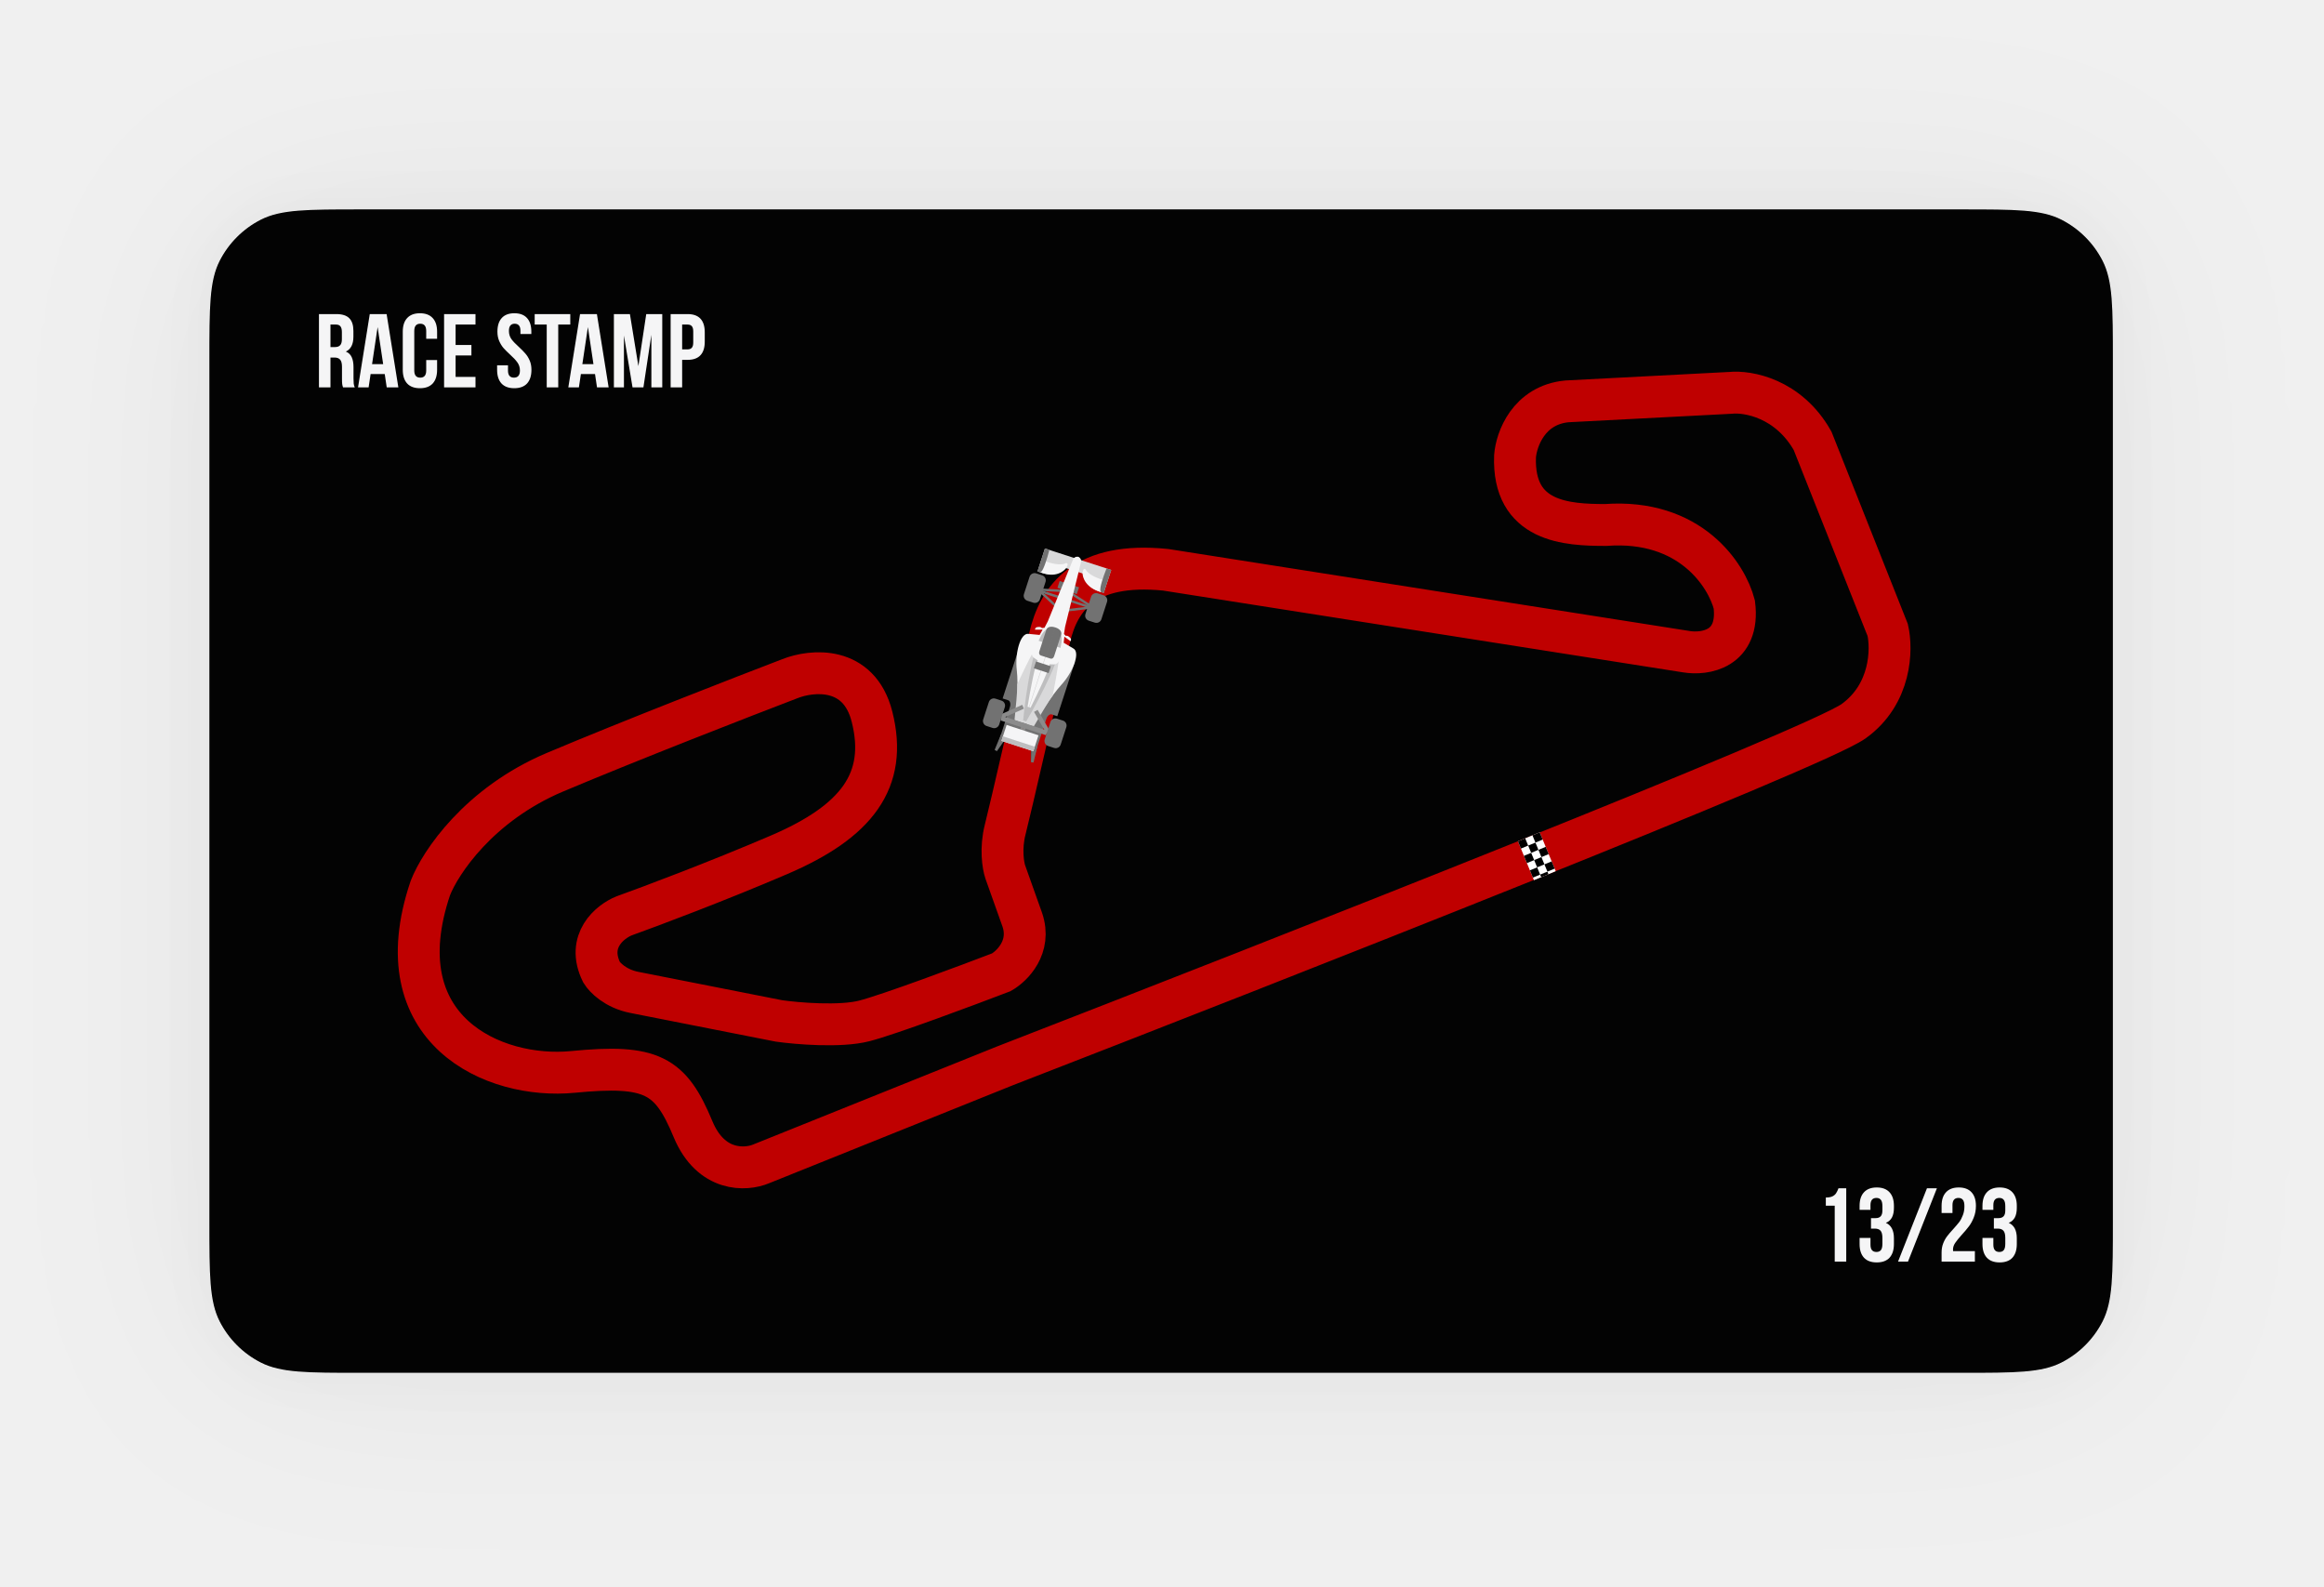
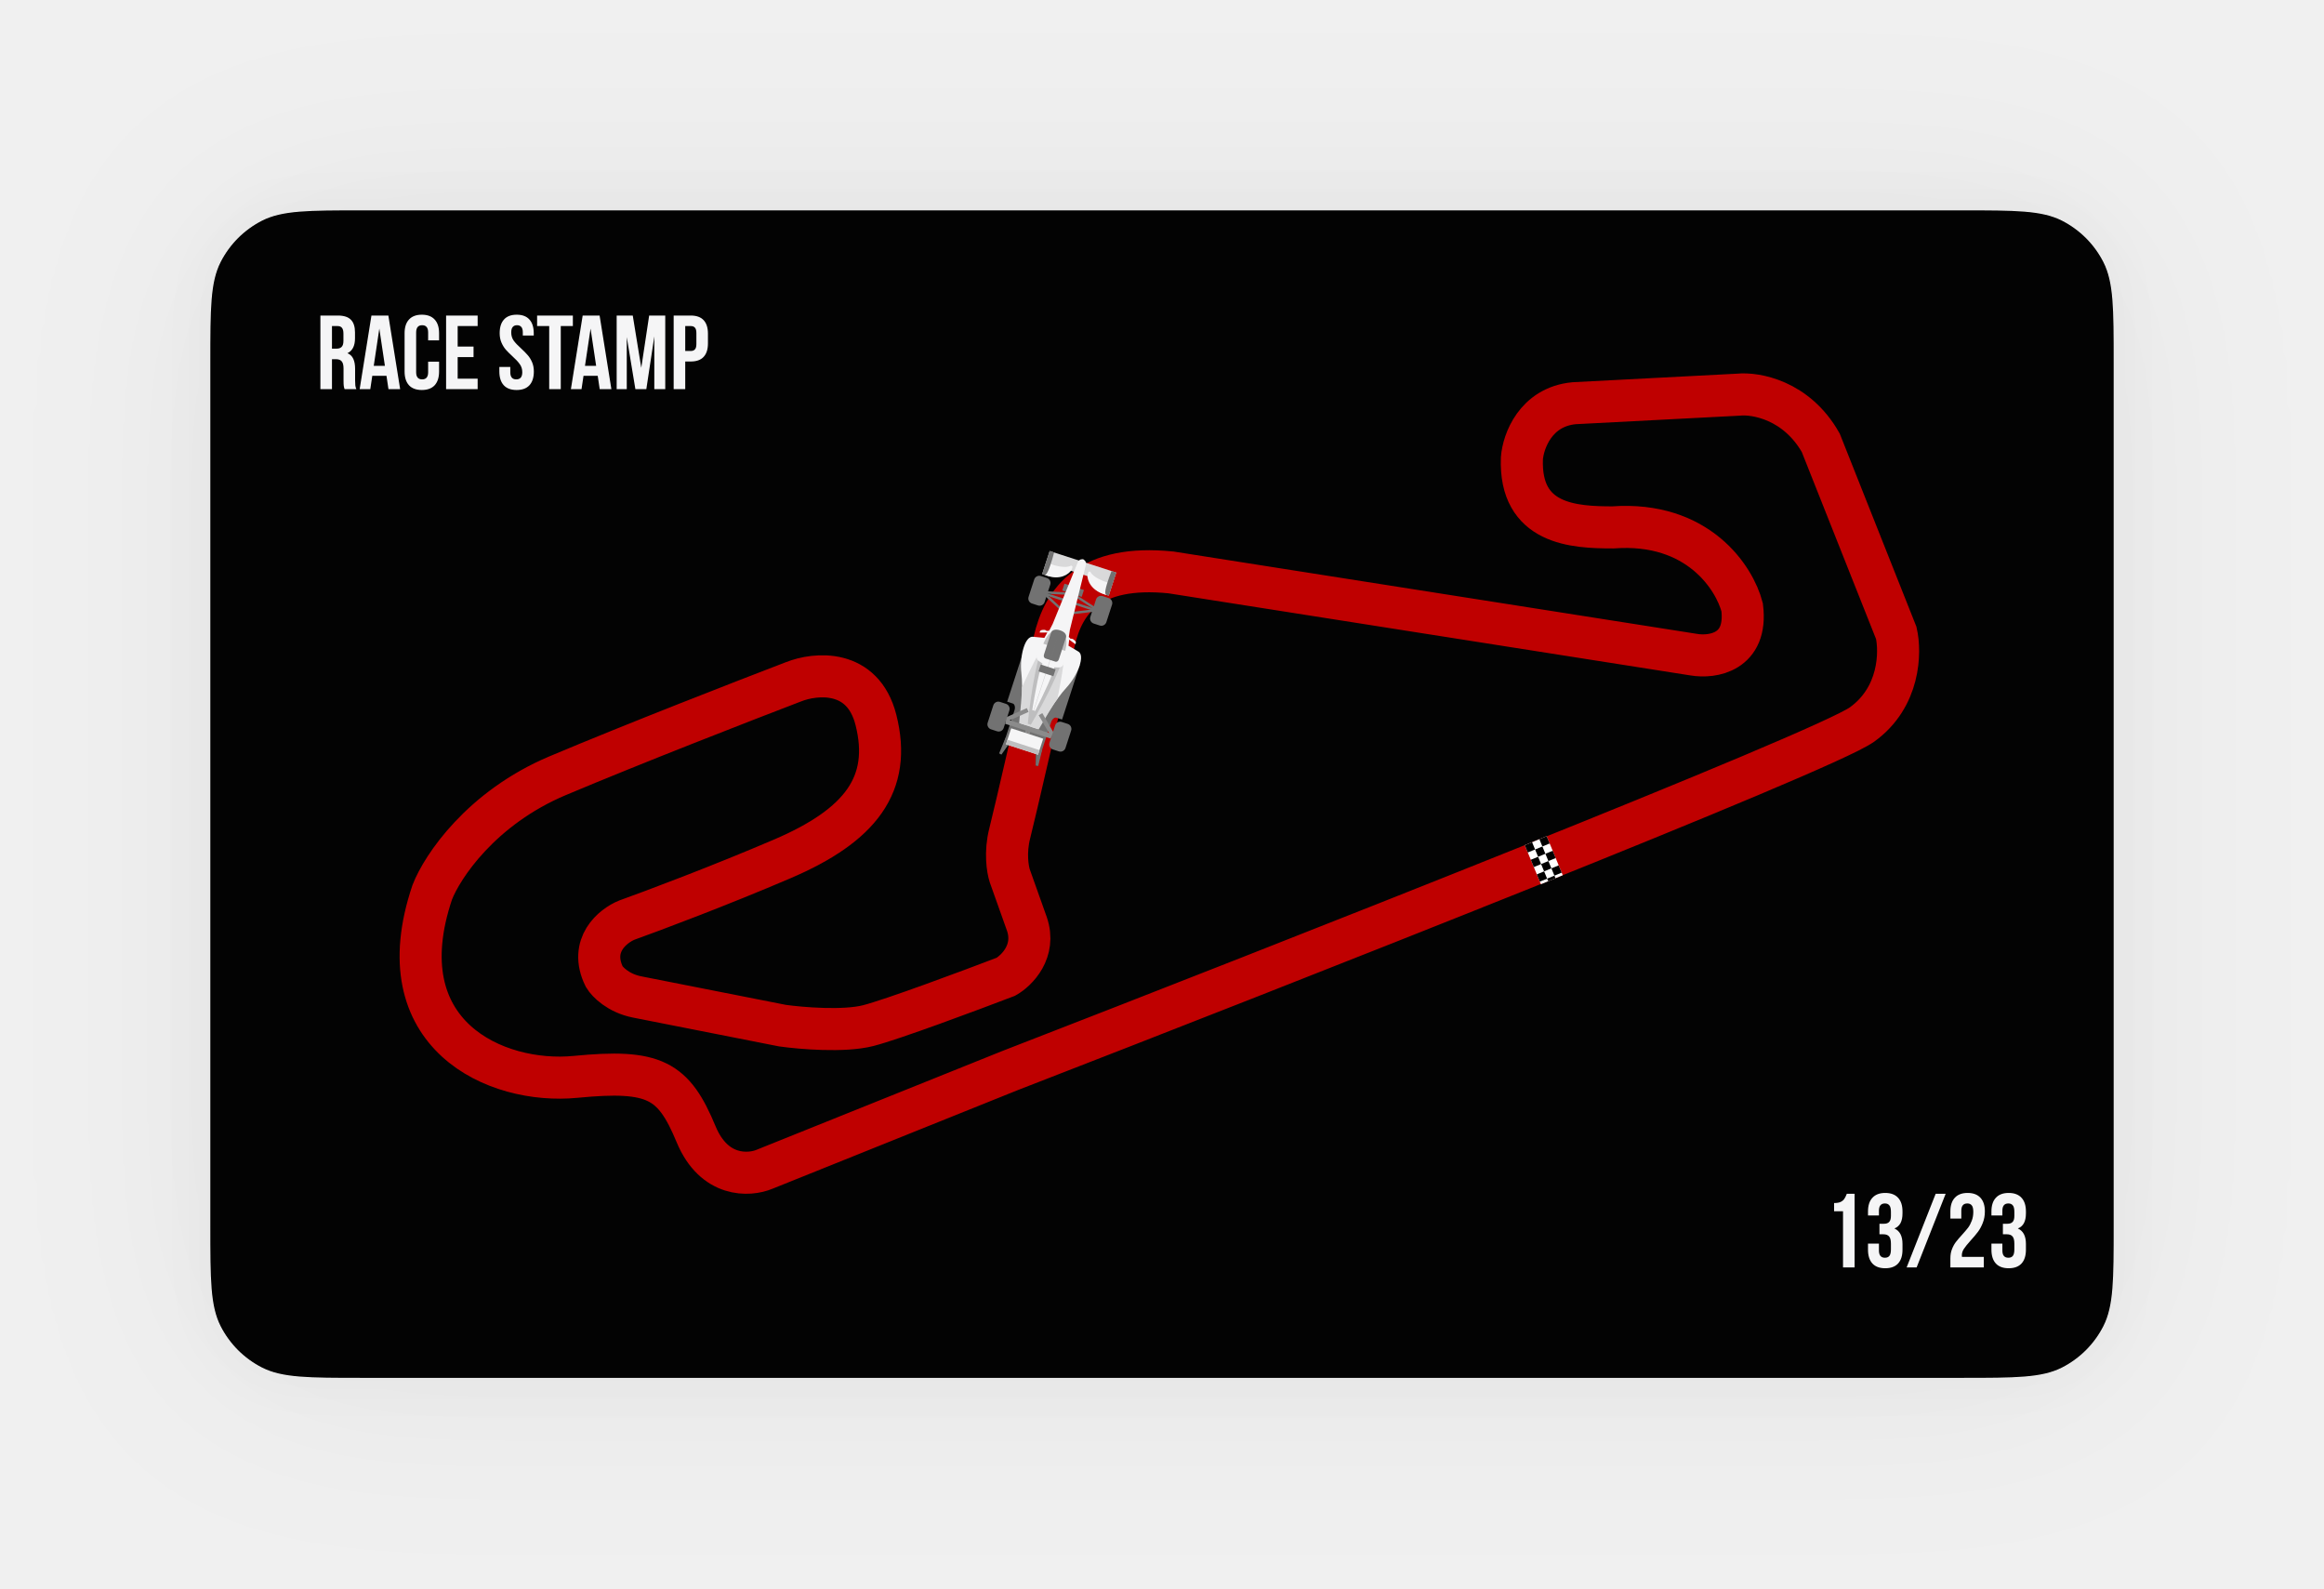
- <svg xmlns="http://www.w3.org/2000/svg" width="444" height="303" viewBox="0 0 444 303" fill="none">
+ <svg xmlns="http://www.w3.org/2000/svg" width="442" height="302" viewBox="0 0 442 302" fill="none">
  <g filter="url(#filter0_dd_715_35130)">
-     <path d="M40 68.8C40 58.719 40 53.679 41.962 49.828C43.688 46.441 46.441 43.688 49.828 41.962C53.679 40 58.719 40 68.8 40H374.867C384.948 40 389.988 40 393.839 41.962C397.225 43.688 399.979 46.441 401.705 49.828C403.667 53.679 403.667 58.719 403.667 68.8V233.45C403.667 243.531 403.667 248.571 401.705 252.422C399.979 255.809 397.225 258.562 393.839 260.288C389.988 262.25 384.948 262.25 374.867 262.25H68.8C58.719 262.25 53.679 262.25 49.828 260.288C46.441 258.562 43.688 255.809 41.962 252.422C40 248.571 40 243.531 40 233.45V68.8Z" fill="#030303" />
+     <path d="M40 68.8C40 58.719 40 53.679 41.962 49.828C43.688 46.441 46.441 43.688 49.828 41.962C53.679 40 58.719 40 68.8 40H373.2C383.281 40 388.321 40 392.172 41.962C395.559 43.688 398.312 46.441 400.038 49.828C402 53.679 402 58.719 402 68.8V233.2C402 243.281 402 248.321 400.038 252.172C398.312 255.559 395.559 258.312 392.172 260.038C388.321 262 383.281 262 373.2 262H68.8C58.719 262 53.679 262 49.828 260.038C46.441 258.312 43.688 255.559 41.962 252.172C40 248.321 40 243.281 40 233.2V68.8Z" fill="#030303" />
    <path d="M348.824 228.76C349.357 228.76 349.777 228.687 350.084 228.54C350.404 228.38 350.637 228.18 350.784 227.94C350.944 227.7 351.097 227.387 351.244 227H352.724V241H350.524V230.32H348.824V228.76ZM359.634 230.44C359.634 229.84 359.534 229.427 359.334 229.2C359.147 228.96 358.867 228.84 358.494 228.84C357.734 228.84 357.354 229.3 357.354 230.22V231.12H355.274V230.36C355.274 229.227 355.554 228.36 356.114 227.76C356.674 227.147 357.487 226.84 358.554 226.84C359.62 226.84 360.434 227.147 360.994 227.76C361.554 228.36 361.834 229.227 361.834 230.36V230.72C361.834 231.48 361.707 232.1 361.454 232.58C361.2 233.047 360.814 233.387 360.294 233.6C361.32 234.053 361.834 235.033 361.834 236.54V237.64C361.834 238.773 361.554 239.647 360.994 240.26C360.434 240.86 359.62 241.16 358.554 241.16C357.487 241.16 356.674 240.86 356.114 240.26C355.554 239.647 355.274 238.773 355.274 237.64V236.48H357.354V237.78C357.354 238.7 357.734 239.16 358.494 239.16C358.867 239.16 359.147 239.047 359.334 238.82C359.534 238.58 359.634 238.167 359.634 237.58V236.48C359.634 235.84 359.52 235.387 359.294 235.12C359.067 234.84 358.7 234.7 358.194 234.7H357.454V232.7H358.314C358.754 232.7 359.08 232.587 359.294 232.36C359.52 232.133 359.634 231.753 359.634 231.22V230.44ZM370.043 227L364.523 241H362.623L368.143 227H370.043ZM375.301 230.44C375.301 229.84 375.201 229.427 375.001 229.2C374.814 228.96 374.534 228.84 374.161 228.84C373.401 228.84 373.021 229.3 373.021 230.22V231.72H370.941V230.36C370.941 229.227 371.221 228.36 371.781 227.76C372.341 227.147 373.154 226.84 374.221 226.84C375.287 226.84 376.101 227.147 376.661 227.76C377.221 228.36 377.501 229.227 377.501 230.36C377.501 231.147 377.367 231.873 377.101 232.54C376.847 233.193 376.541 233.76 376.181 234.24C375.821 234.72 375.354 235.273 374.781 235.9C374.207 236.54 373.787 237.06 373.521 237.46C373.254 237.86 373.121 238.273 373.121 238.7C373.121 238.833 373.127 238.933 373.141 239H377.301V241H370.941V239.28C370.941 238.627 371.041 238.047 371.241 237.54C371.441 237.02 371.687 236.567 371.981 236.18C372.274 235.793 372.661 235.34 373.141 234.82C373.634 234.273 374.021 233.82 374.301 233.46C374.581 233.087 374.814 232.647 375.001 232.14C375.201 231.633 375.301 231.067 375.301 230.44ZM383.11 230.44C383.11 229.84 383.01 229.427 382.81 229.2C382.624 228.96 382.344 228.84 381.97 228.84C381.21 228.84 380.83 229.3 380.83 230.22V231.12H378.75V230.36C378.75 229.227 379.03 228.36 379.59 227.76C380.15 227.147 380.964 226.84 382.03 226.84C383.097 226.84 383.91 227.147 384.47 227.76C385.03 228.36 385.31 229.227 385.31 230.36V230.72C385.31 231.48 385.184 232.1 384.93 232.58C384.677 233.047 384.29 233.387 383.77 233.6C384.797 234.053 385.31 235.033 385.31 236.54V237.64C385.31 238.773 385.03 239.647 384.47 240.26C383.91 240.86 383.097 241.16 382.03 241.16C380.964 241.16 380.15 240.86 379.59 240.26C379.03 239.647 378.75 238.773 378.75 237.64V236.48H380.83V237.78C380.83 238.7 381.21 239.16 381.97 239.16C382.344 239.16 382.624 239.047 382.81 238.82C383.01 238.58 383.11 238.167 383.11 237.58V236.48C383.11 235.84 382.997 235.387 382.77 235.12C382.544 234.84 382.177 234.7 381.67 234.7H380.93V232.7H381.79C382.23 232.7 382.557 232.587 382.77 232.36C382.997 232.133 383.11 231.753 383.11 231.22V230.44Z" fill="#F5F5F6" />
    <path d="M65.537 74C65.457 73.773 65.403 73.56 65.377 73.36C65.35 73.16 65.337 72.8 65.337 72.28V70.08C65.337 69.44 65.223 68.987 64.997 68.72C64.77 68.44 64.403 68.3 63.897 68.3H63.137V74H60.937V60H64.257C65.39 60 66.217 60.267 66.737 60.8C67.257 61.32 67.517 62.127 67.517 63.22V64.32C67.517 65.76 67.037 66.707 66.077 67.16C66.597 67.373 66.97 67.733 67.197 68.24C67.423 68.733 67.537 69.367 67.537 70.14V72.3C67.537 72.7 67.55 73.027 67.577 73.28C67.603 73.52 67.67 73.76 67.777 74H65.537ZM63.137 66.3H63.997C64.437 66.3 64.763 66.187 64.977 65.96C65.203 65.733 65.317 65.353 65.317 64.82V63.44C65.317 62.933 65.223 62.567 65.037 62.34C64.863 62.113 64.583 62 64.197 62H63.137V66.3ZM73.884 74L73.504 71.46H70.804L70.424 74H68.404L70.644 60H73.864L76.104 74H73.884ZM73.204 69.56L72.144 62.48L71.084 69.56H73.204ZM83.508 70.64C83.508 71.773 83.228 72.647 82.668 73.26C82.108 73.86 81.295 74.16 80.228 74.16C79.162 74.16 78.348 73.86 77.788 73.26C77.228 72.647 76.948 71.773 76.948 70.64V63.36C76.948 62.227 77.228 61.36 77.788 60.76C78.348 60.147 79.162 59.84 80.228 59.84C81.295 59.84 82.108 60.147 82.668 60.76C83.228 61.36 83.508 62.227 83.508 63.36V64.72H81.428V63.22C81.428 62.3 81.048 61.84 80.288 61.84C79.528 61.84 79.148 62.3 79.148 63.22V70.78C79.148 71.687 79.528 72.14 80.288 72.14C81.048 72.14 81.428 71.687 81.428 70.78V68.78H83.508V70.64ZM90.063 65.9V67.9H87.043V72H90.843V74H84.843V60H90.843V62H87.043V65.9H90.063ZM95.032 63.36C95.032 62.227 95.305 61.36 95.852 60.76C96.398 60.147 97.205 59.84 98.272 59.84C99.338 59.84 100.145 60.147 100.692 60.76C101.238 61.36 101.512 62.227 101.512 63.36V63.8H99.432V63.22C99.432 62.74 99.338 62.393 99.152 62.18C98.965 61.953 98.692 61.84 98.332 61.84C97.972 61.84 97.698 61.953 97.512 62.18C97.325 62.393 97.232 62.74 97.232 63.22C97.232 63.807 97.385 64.32 97.692 64.76C98.012 65.2 98.485 65.7 99.112 66.26C99.632 66.74 100.052 67.167 100.372 67.54C100.692 67.9 100.965 68.34 101.192 68.86C101.418 69.38 101.532 69.973 101.532 70.64C101.532 71.773 101.252 72.647 100.692 73.26C100.132 73.86 99.318 74.16 98.252 74.16C97.185 74.16 96.372 73.86 95.812 73.26C95.252 72.647 94.972 71.773 94.972 70.64V69.78H97.052V70.78C97.052 71.687 97.432 72.14 98.192 72.14C98.952 72.14 99.332 71.687 99.332 70.78C99.332 70.193 99.172 69.68 98.852 69.24C98.545 68.8 98.078 68.3 97.452 67.74C96.932 67.26 96.512 66.84 96.192 66.48C95.872 66.107 95.598 65.66 95.372 65.14C95.145 64.62 95.032 64.027 95.032 63.36ZM108.952 60V62H106.652V74H104.452V62H102.152V60H108.952ZM114.059 74L113.679 71.46H110.979L110.599 74H108.579L110.819 60H114.039L116.279 74H114.059ZM113.379 69.56L112.319 62.48L111.259 69.56H113.379ZM123.464 60H126.524V74H124.444V63.96L122.924 74H120.844L119.204 64.1V74H117.284V60H120.344L121.964 69.94L123.464 60ZM131.364 60C132.458 60 133.278 60.293 133.824 60.88C134.371 61.467 134.644 62.327 134.644 63.46V65.28C134.644 66.413 134.371 67.273 133.824 67.86C133.278 68.447 132.458 68.74 131.364 68.74H130.324V74H128.124V60H131.364ZM130.324 66.74H131.364C131.724 66.74 131.991 66.64 132.164 66.44C132.351 66.24 132.444 65.9 132.444 65.42V63.32C132.444 62.84 132.351 62.5 132.164 62.3C131.991 62.1 131.724 62 131.364 62H130.324V66.74Z" fill="#F5F5F6" />
    <path d="M192.05 203.588L145.423 222.33C142.512 223.56 135.831 223.953 132.397 215.689C128.105 205.359 124.552 203.293 109.454 204.768C94.356 206.244 73.04 196.799 82.218 169.645C84.093 164.824 91.484 153.647 106.049 147.508C120.614 141.369 142.019 133.046 150.9 129.651C155.094 127.979 164.103 127.083 166.59 136.883C169.699 149.132 163.63 156.954 148.828 163.299C136.986 168.376 124.157 173.187 119.223 174.958C116.559 176.04 111.97 179.71 114.93 185.731C115.523 186.715 117.595 188.86 121.147 189.568C124.7 190.276 141.081 193.503 148.828 195.028C152.331 195.52 160.492 196.209 165.11 195.028C169.728 193.848 184.501 188.338 191.31 185.731C193.382 184.55 197.083 180.89 195.307 175.696L192.05 166.546C191.656 165.365 191.103 162.089 192.05 158.429C192.998 154.769 198.07 132.603 200.487 121.977C202.278 114.108 207.296 107.308 222.691 108.843L322.162 124.487C325.665 125.077 332.405 124.103 331.339 115.484C329.908 109.926 322.991 99.103 306.768 100.284C299.366 100.284 288.975 99.782 289.449 87.15C289.696 83.952 292.025 77.38 299.366 76.671L330.599 75.048C333.905 74.704 341.671 76.052 346.29 84.198L360.648 120.354C361.487 123.994 361.358 132.574 354.135 137.768C346.911 142.963 243.069 183.812 192.05 203.588Z" stroke-width="8" stroke="#BF0000" />
    <g clip-path="url(#clip0_715_35130)">
      <g clip-path="url(#clip1_715_35130)">
        <rect width="6" height="24" transform="translate(290 160.715) rotate(-22.4086)" fill="white" />
        <rect width="1.5" height="1.5" transform="translate(290 160.715) rotate(-22.4086)" fill="black" />
        <rect width="1.5" height="1.5" transform="translate(291.145 163.488) rotate(-22.4086)" fill="black" />
        <rect width="1.5" height="1.5" transform="translate(292.287 166.262) rotate(-22.4086)" fill="black" />
        <rect width="1.5" height="1.5" transform="translate(291.959 161.53) rotate(-22.4086)" fill="black" />
        <rect width="1.5" height="1.5" transform="translate(293.102 164.303) rotate(-22.4086)" fill="black" />
        <rect width="1.5" height="1.5" transform="translate(294.246 167.077) rotate(-22.4086)" fill="black" />
        <rect width="1.5" height="1.5" transform="translate(292.773 159.571) rotate(-22.4086)" fill="black" />
        <rect width="1.5" height="1.5" transform="translate(293.918 162.345) rotate(-22.4086)" fill="black" />
        <rect width="1.5" height="1.5" transform="translate(295.061 165.119) rotate(-22.4086)" fill="black" />
        <rect width="1.5" height="1.5" transform="translate(296.203 167.891) rotate(-22.4086)" fill="black" />
        <rect width="1.5" height="1.5" transform="translate(294.732 160.386) rotate(-22.4086)" fill="black" />
        <rect width="1.5" height="1.5" transform="translate(295.875 163.16) rotate(-22.4086)" fill="black" />
        <rect width="1.5" height="1.5" transform="translate(297.02 165.932) rotate(-22.4086)" fill="black" />
      </g>
    </g>
    <rect x="205.725" y="113.497" width="3.889" height="1.373" transform="rotate(-162 205.725 113.497)" fill="#727272" />
    <rect x="208.205" y="116.226" width="4.118" height="0.458" transform="rotate(-162 208.205 116.226)" fill="#727272" />
    <rect x="207.992" y="116.326" width="3.977" height="0.458" transform="rotate(173.149 207.992 116.326)" fill="#727272" />
    <rect width="3.977" height="0.458" transform="matrix(-0.83931 -0.543654 -0.543654 0.83931 208.352 115.484)" fill="#727272" />
    <rect width="4.118" height="0.458" transform="matrix(0.951057 0.309017 0.309017 -0.951057 198.631 113.117)" fill="#727272" />
    <rect width="3.977" height="0.458" transform="matrix(0.733125 0.680094 0.680094 -0.733125 198.746 113.322)" fill="#727272" />
    <rect x="198.951" y="112.43" width="3.977" height="0.458" transform="rotate(3.06728 198.951 112.43)" fill="#727272" />
    <path d="M211.982 109.037L210.709 112.953C207.868 112.223 207.241 110.303 207.283 109.435L205.325 108.798L205.89 107.058L211.982 109.037Z" fill="#D9D9DA" stroke-width="0.5" stroke="#D9D9DA" />
    <path d="M207.209 108.928C207.797 110.082 210.094 110.908 211.06 111.142L210.495 112.882C207.653 112.152 207.026 110.232 207.068 109.364L207.209 108.928Z" fill="#F5F5F6" stroke-width="0.5" stroke-linejoin="round" stroke="#F5F5F6" />
    <path d="M211.985 109.036L210.713 112.952L210.495 112.882C210.26 112.42 211.101 110.032 211.55 108.895L211.985 109.036Z" fill="#727272" stroke-width="0.5" stroke="#727272" />
    <path d="M199.796 105.091L198.528 108.993C201.256 110.072 202.89 108.893 203.366 108.168L205.324 108.805L205.888 107.07L199.796 105.091Z" fill="#D9D9DA" stroke-width="0.5" stroke="#D9D9DA" />
    <path d="M203.723 107.811C202.618 108.409 200.396 107.767 199.526 107.405L198.963 109.136C201.545 110.167 203.119 108.971 203.583 108.244L203.723 107.811Z" fill="#F5F5F6" stroke-width="0.5" stroke-linejoin="round" stroke="#F5F5F6" />
    <path d="M199.796 105.091L198.523 109.007L198.717 109.07C199.139 108.822 199.87 106.397 200.182 105.216L199.796 105.091Z" fill="#727272" stroke-width="0.5" stroke="#727272" />
    <path d="M199.901 137.342L197.215 145.61C197.78 143.869 197.483 142.81 197.263 142.498L194.653 141.65L200.166 124.68L205.388 126.377L201.995 136.82L200.907 136.466C200.605 136.368 200.113 136.689 199.901 137.342Z" fill="#727272" />
    <path d="M197.213 145.61L197.262 142.499" stroke-width="0.5" stroke="black" />
    <path d="M197.914 142.711L197.262 142.499L197.213 145.61L197.914 142.711Z" fill="#727272" stroke-width="0.5" stroke="#727272" />
    <path d="M192.94 135.08L190.254 143.348C190.82 141.607 191.683 140.925 192.043 140.802L194.654 141.65L200.168 124.68L194.947 122.984L191.553 133.427L192.641 133.78C192.943 133.878 193.153 134.427 192.94 135.08Z" fill="#727272" />
    <path d="M190.254 143.349L192.043 140.803" stroke-width="0.5" stroke="black" />
    <path d="M191.39 140.591L192.043 140.803L190.254 143.349L191.39 140.591Z" fill="#727272" stroke-width="0.5" stroke="#727272" />
    <path d="M202.771 130.819C200.992 132.742 198.404 136.857 197.333 138.673L195.592 138.108L205.913 106.343C206.609 106.57 206.595 107.206 206.501 107.496L203.483 119.745L203.276 121.121L203.641 121.48C203.871 121.363 204.172 121.573 204.293 121.692C204.759 122.036 204.636 122.365 204.516 122.486L203.352 121.627L203.217 122.786L205.033 123.857C206.486 124.569 204.996 128.415 202.771 130.819Z" fill="#F5F5F6" />
    <path d="M194.261 128.052C194.57 130.654 194.245 135.504 194.044 137.603L195.785 138.169L206.106 106.405C205.409 106.178 205.047 106.702 204.953 106.992L200.194 118.675L199.553 119.91L199.047 119.986C198.929 119.756 198.563 119.749 198.394 119.774C197.815 119.778 197.721 120.117 197.747 120.285L199.194 120.274L198.623 121.292L196.523 121.09C194.929 120.813 193.875 124.8 194.261 128.052Z" fill="#F5F5F6" />
    <path d="M197.524 138.734L195.566 138.098L201.292 120.475L202.597 120.9C203.067 121.822 201.889 129.249 201.097 132.92C200.466 133.677 198.428 137.184 197.524 138.734Z" fill="#D9D9DA" />
    <path d="M193.826 137.534L195.784 138.17L201.51 120.547L200.204 120.123C199.282 120.593 195.87 127.294 194.353 130.729C194.418 131.713 194.005 135.748 193.826 137.534Z" fill="#D9D9DA" />
    <path d="M195.47 137.644C195.71 135.11 196.21 131.209 196.931 127.74C197.291 126.007 197.707 124.374 198.177 123.072C198.411 122.421 198.662 121.846 198.928 121.38C199.191 120.918 199.481 120.545 199.803 120.316L199.906 120.244L201.108 120.635L201.109 120.634L202.68 121.144L202.721 121.263C202.847 121.638 202.862 122.11 202.804 122.639C202.745 123.171 202.61 123.784 202.417 124.448C202.031 125.778 201.408 127.344 200.681 128.958C199.225 132.187 197.337 135.637 196.041 137.829L195.771 137.707L195.47 137.644Z" fill="#BEBEBF" />
    <path d="M196.573 135.074L196.321 135.013C196.545 133.6 196.916 131.455 197.305 129.613C197.499 128.693 197.699 127.843 197.887 127.197C197.981 126.875 198.073 126.596 198.163 126.384C198.198 126.303 198.235 126.228 198.271 126.162L197.794 125.842C197.633 125.747 197.42 125.606 197.282 125.382C197.131 125.135 197.089 124.823 197.214 124.438L197.852 122.48L197.93 122.243L200.7 123.143L200.699 123.146L200.478 123.075L196.583 135.061L196.604 135.07L196.639 135.078L200.533 123.095L203.081 123.922L203.003 124.16L202.369 126.12C202.244 126.504 202.027 126.732 201.759 126.842C201.516 126.943 201.261 126.932 201.075 126.914L200.5 126.892C200.491 126.967 200.477 127.049 200.458 127.135C200.405 127.36 200.317 127.64 200.203 127.956C199.976 128.589 199.637 129.394 199.254 130.253C198.486 131.971 197.526 133.925 196.876 135.2L196.573 135.074Z" fill="#F5F5F6" />
    <path d="M199.071 126.728L200.768 127.28L200.344 128.585L198.647 128.033L199.071 126.728ZM197.938 126.36L199.07 126.728L198.646 128.033L197.514 127.665L197.938 126.36Z" fill="#727272" />
    <path d="M201.615 119.853C202.746 120.221 202.84 120.893 202.745 121.183L201.403 125.316C201.233 125.838 200.877 125.867 200.719 125.816L199.777 125.51L201.615 119.853ZM198.832 125.206C198.675 125.155 198.403 124.922 198.573 124.4L199.916 120.266C200.01 119.976 200.482 119.487 201.613 119.855L199.775 125.512L198.832 125.206Z" fill="#727272" />
    <rect x="198.361" y="115.435" width="3.203" height="5.49" rx="1" transform="rotate(-162 198.361 115.435)" fill="#727272" />
    <rect x="210.109" y="119.25" width="3.203" height="5.49" rx="1" transform="rotate(-162 210.109 119.25)" fill="#727272" />
    <rect x="199.898" y="140.065" width="4.695" height="0.798" transform="rotate(-120.024 199.898 140.065)" fill="#8B8B8B" />
    <rect x="199.844" y="140.45" width="4.575" height="0.915" transform="rotate(-162 199.844 140.45)" fill="#8B8B8B" />
    <rect x="195.645" y="140.048" width="0.458" height="1.83" transform="rotate(-162 195.645 140.048)" fill="#8B8B8B" />
    <rect width="4.695" height="0.798" transform="matrix(0.913718 -0.406348 -0.406348 -0.913718 191.332 137.281)" fill="#8B8B8B" />
    <rect width="4.575" height="0.915" transform="matrix(0.951057 0.309017 0.309017 -0.951057 191.15 137.625)" fill="#8B8B8B" />
    <rect width="0.458" height="1.83" transform="matrix(0.951057 0.309017 0.309017 -0.951057 194.785 139.769)" fill="#8B8B8B" />
    <rect x="202.334" y="143.184" width="3.203" height="5.49" rx="1" transform="rotate(-162 202.334 143.184)" fill="#727272" />
    <rect x="197.416" y="143.51" width="6.405" height="3.203" transform="rotate(-162 197.416 143.51)" fill="#F5F5F6" />
    <rect x="197.416" y="143.51" width="6.405" height="0.915" transform="rotate(-162 197.416 143.51)" fill="#BEBEBF" />
    <rect x="190.582" y="139.366" width="3.203" height="5.49" rx="1" transform="rotate(-162 190.582 139.366)" fill="#727272" />
  </g>
  <defs>
-     <filter id="filter0_dd_715_35130" x="0" y="0" width="443.666" height="302.25" filterUnits="userSpaceOnUse" color-interpolation-filters="sRGB">
+     <filter id="filter0_dd_715_35130" x="0" y="0" width="442" height="302" filterUnits="userSpaceOnUse" color-interpolation-filters="sRGB">
      <feFlood flood-opacity="0" result="BackgroundImageFix" />
      <feColorMatrix in="SourceAlpha" type="matrix" values="0 0 0 0 0 0 0 0 0 0 0 0 0 0 0 0 0 0 127 0" result="hardAlpha" />
      <feOffset />
      <feGaussianBlur stdDeviation="20" />
      <feComposite in2="hardAlpha" operator="out" />
      <feColorMatrix type="matrix" values="0 0 0 0 0.012 0 0 0 0 0.012 0 0 0 0 0.012 0 0 0 0.05 0" />
      <feBlend mode="normal" in2="BackgroundImageFix" result="effect1_dropShadow_715_35130" />
      <feColorMatrix in="SourceAlpha" type="matrix" values="0 0 0 0 0 0 0 0 0 0 0 0 0 0 0 0 0 0 127 0" result="hardAlpha" />
      <feOffset />
      <feGaussianBlur stdDeviation="5" />
      <feComposite in2="hardAlpha" operator="out" />
      <feColorMatrix type="matrix" values="0 0 0 0 0.012 0 0 0 0 0.012 0 0 0 0 0.012 0 0 0 0.03 0" />
      <feBlend mode="normal" in2="effect1_dropShadow_715_35130" result="effect2_dropShadow_715_35130" />
      <feBlend mode="normal" in="SourceGraphic" in2="effect2_dropShadow_715_35130" result="shape" />
    </filter>
    <clipPath id="clip0_715_35130">
      <rect width="4.5" height="8.03" fill="white" transform="translate(290 160.715) rotate(-22.4086)" />
    </clipPath>
    <clipPath id="clip1_715_35130">
      <rect width="6" height="24" fill="white" transform="translate(290 160.715) rotate(-22.4086)" />
    </clipPath>
  </defs>
</svg>
